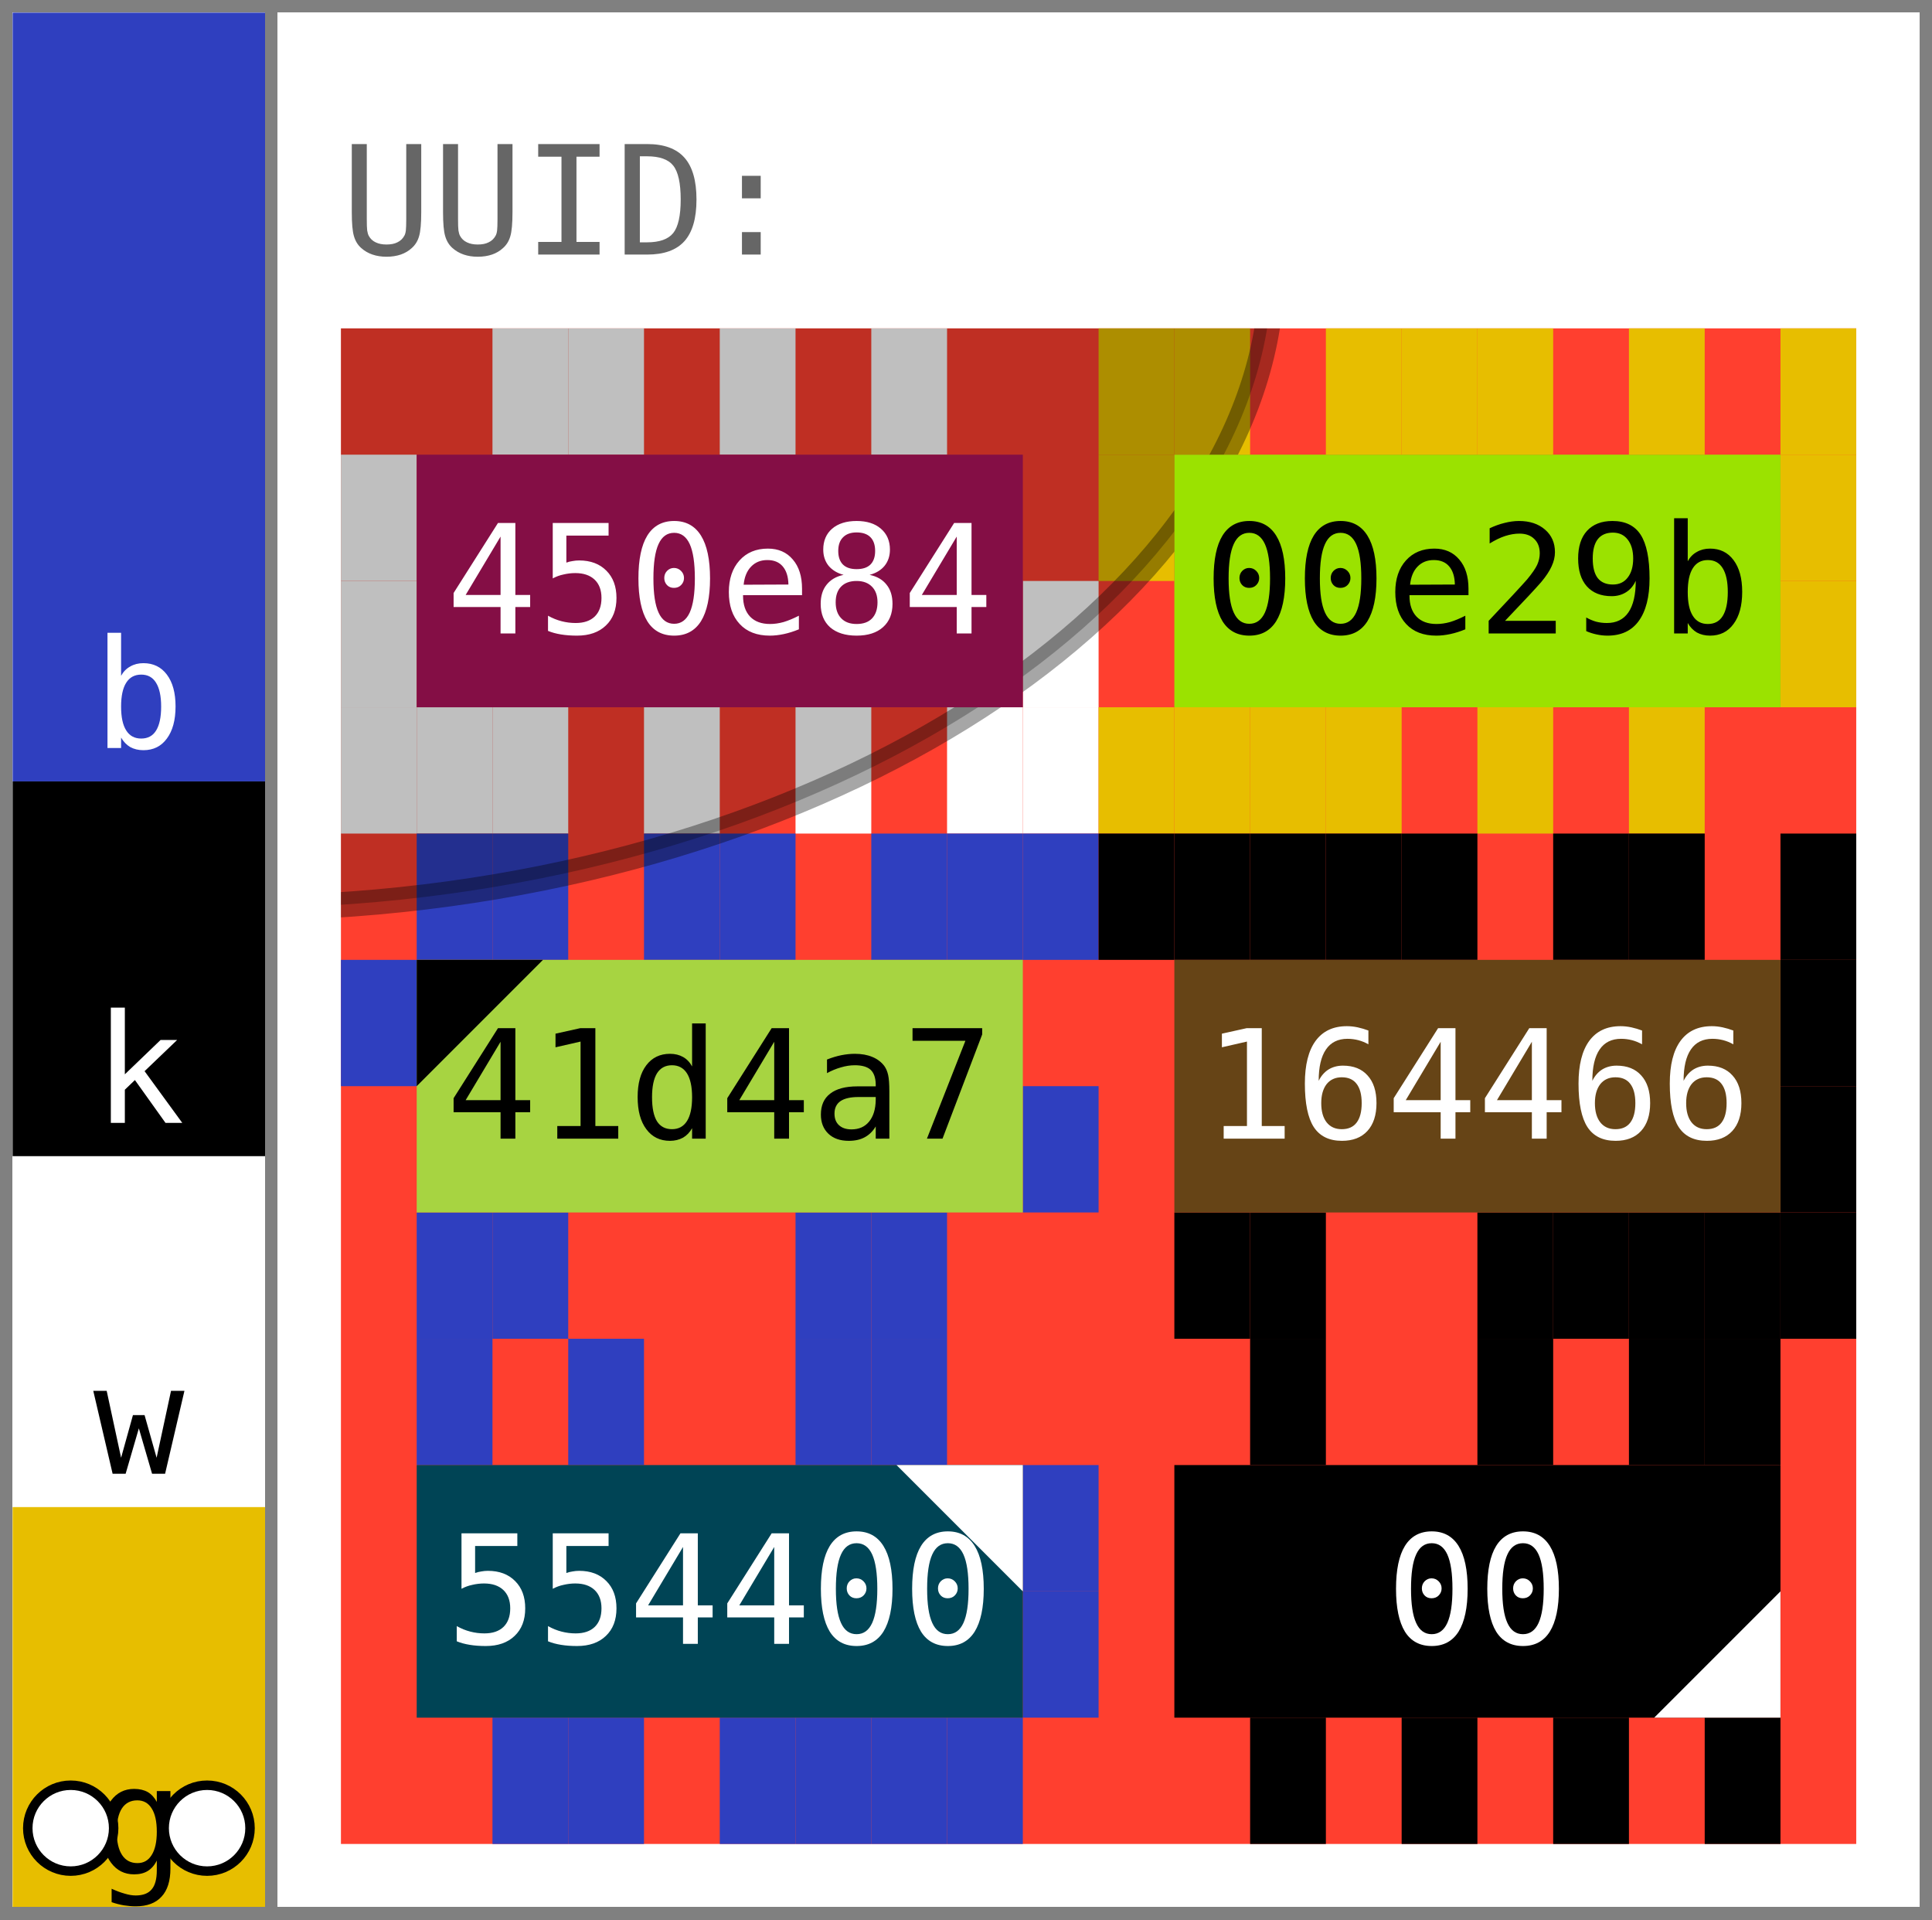
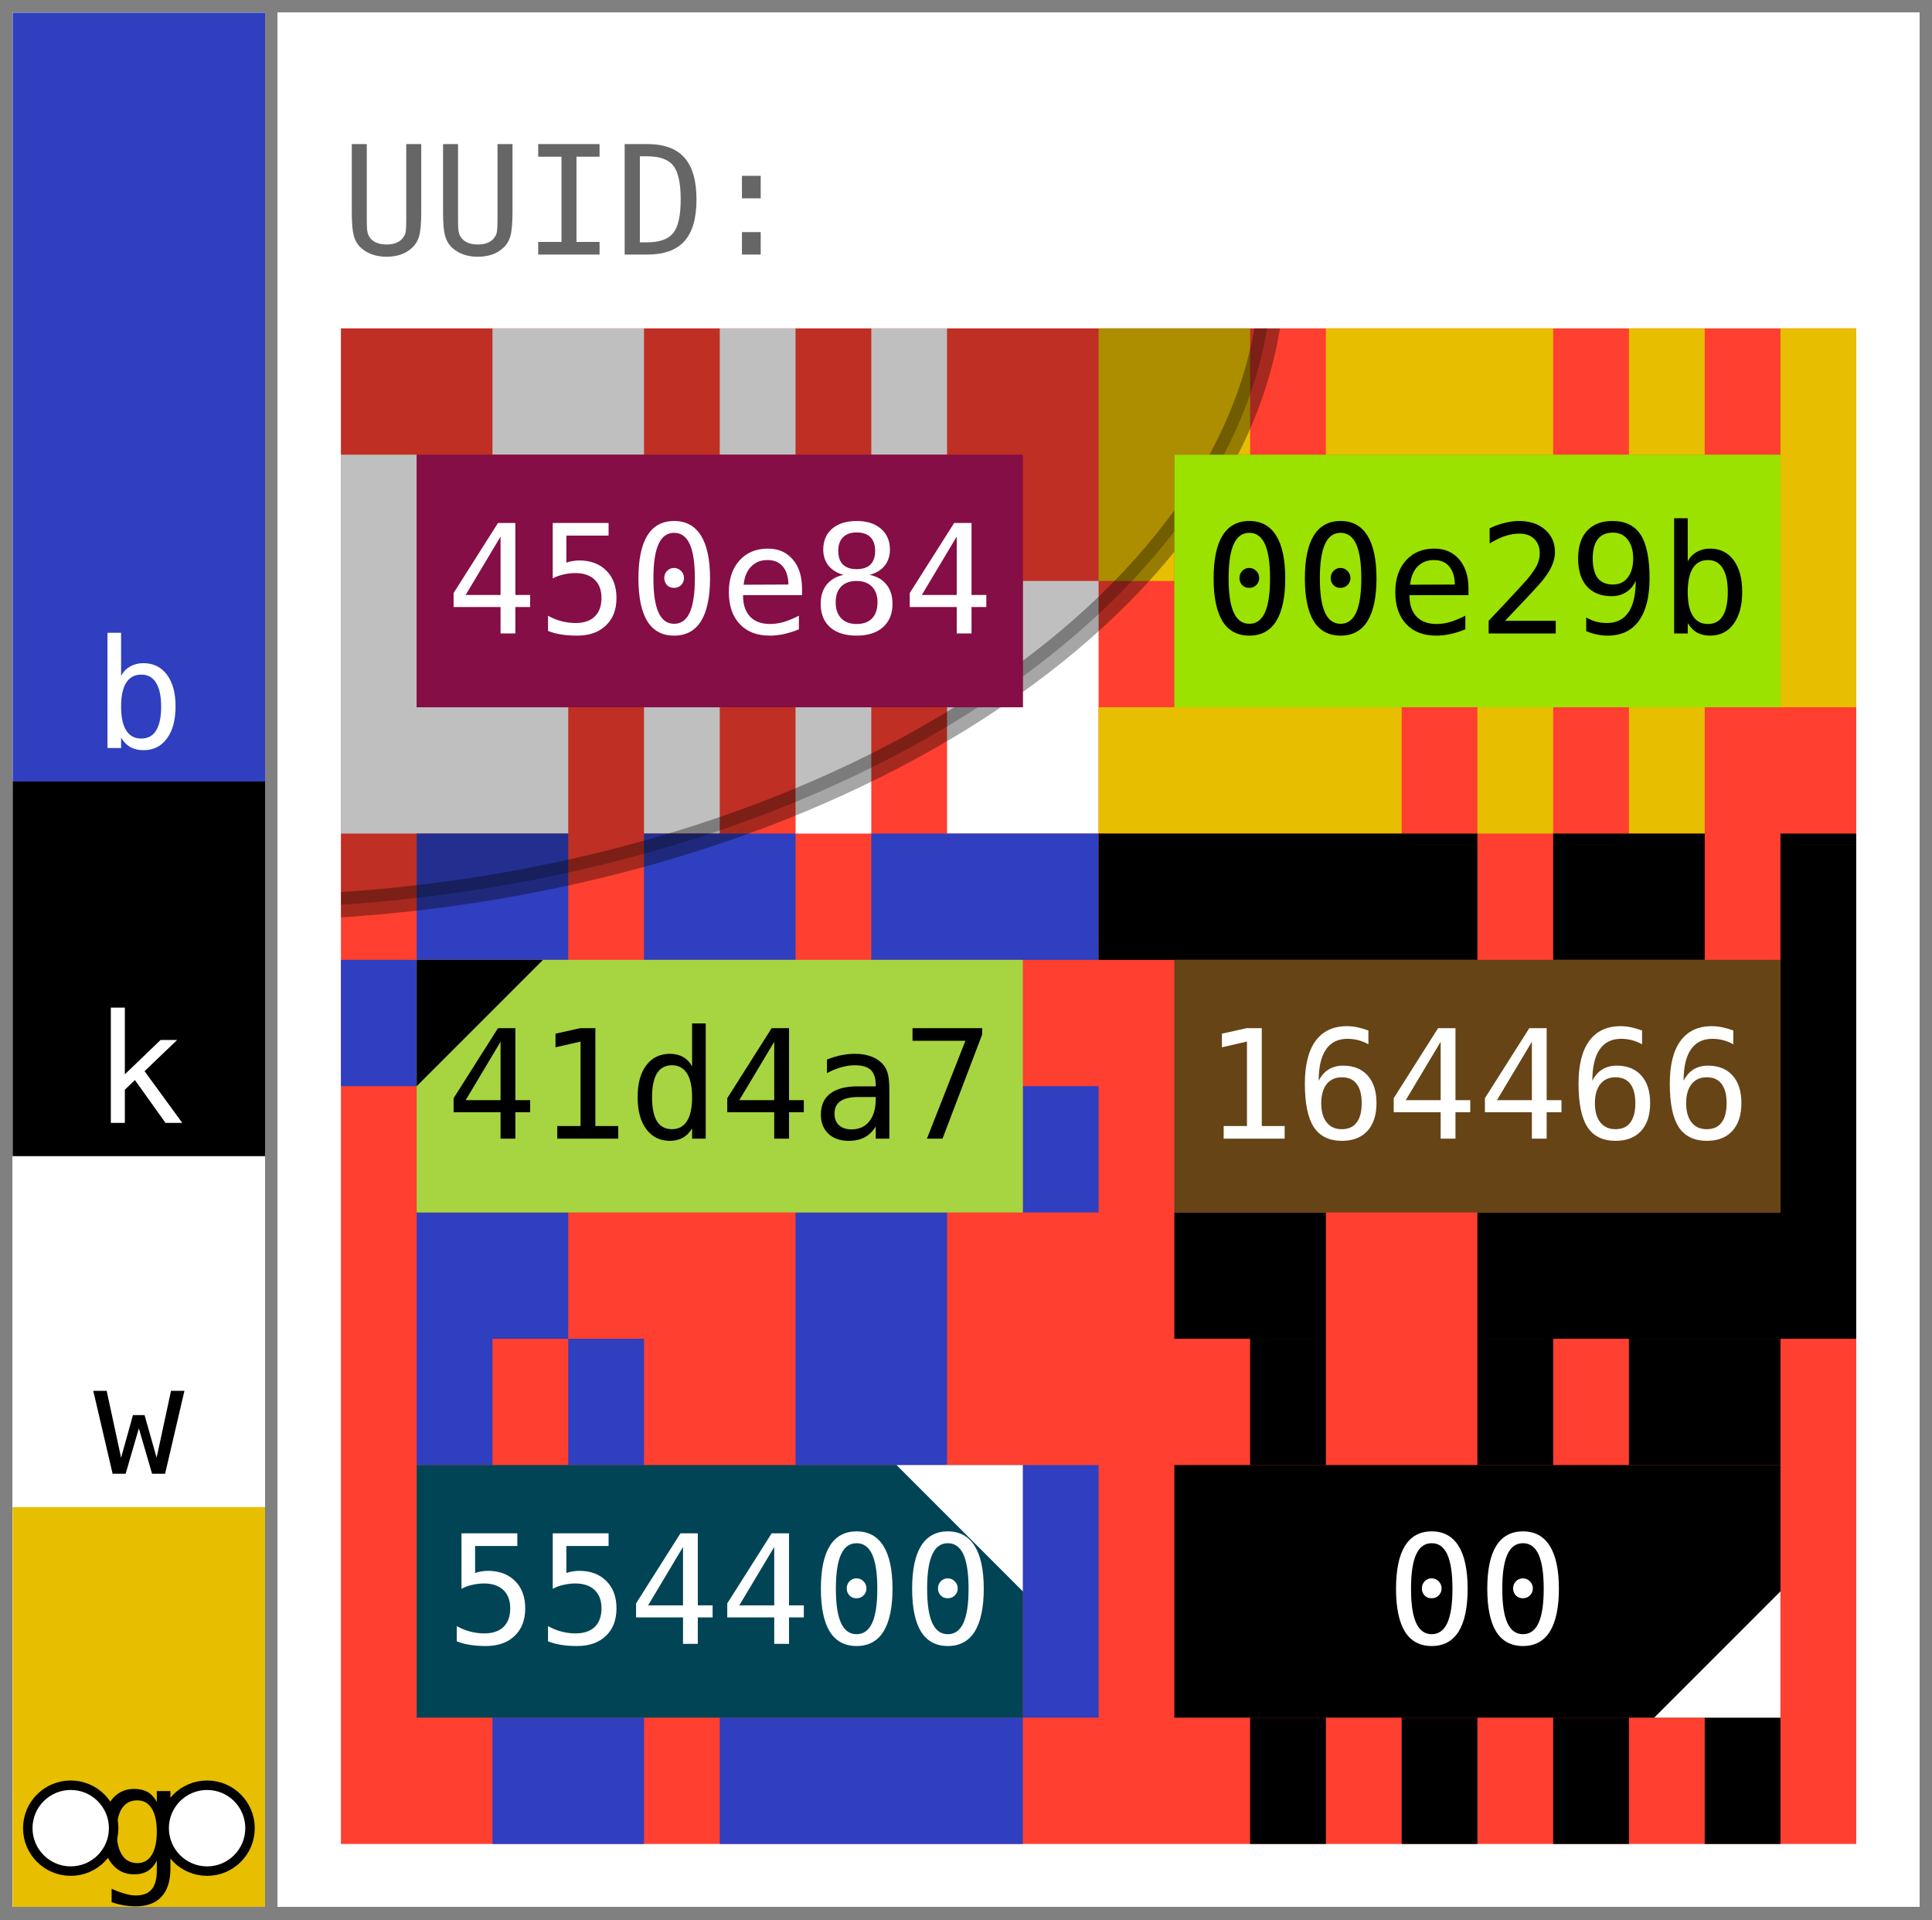
<svg xmlns="http://www.w3.org/2000/svg" width="153" height="152" viewBox="0 0 153 152" font-family="&quot;JetBrains Mono&quot;, &quot;Menlo&quot;, &quot;Consolas&quot;, &quot;DejaVu Sans Mono&quot;, &quot;Liberation Mono&quot;, &quot;Roboto Mono&quot;, &quot;Noto Sans Mono&quot;, monospace" data-entviz-version="v10" data-entviz-lib="0.10.0" data-input-bytes="36" data-cols="2" data-rows="3">
  <defs>
    <clipPath id="grid-clip-fab8acbd4ebb98cb-2x3">
      <rect x="27" y="26" width="120" height="120" />
    </clipPath>
  </defs>
  <rect x="0" y="0" width="153" height="152" fill="#ffffff" />
  <g data-channel="grid">
    <rect x="27" y="26" width="120" height="120" fill="#ff3f2f" />
    <g>
-       <rect x="39" y="26" width="6" height="10" fill="#ffffff" />
-       <rect x="45" y="26" width="6" height="10" fill="#ffffff" />
-       <rect x="57" y="26" width="6" height="10" fill="#ffffff" />
-       <rect x="69" y="26" width="6" height="10" fill="#ffffff" />
-       <rect x="81" y="46" width="6" height="10" fill="#ffffff" />
-       <rect x="81" y="56" width="6" height="10" fill="#ffffff" />
-       <rect x="75" y="56" width="6" height="10" fill="#ffffff" />
-       <rect x="63" y="56" width="6" height="10" fill="#ffffff" />
-       <rect x="51" y="56" width="6" height="10" fill="#ffffff" />
-       <rect x="39" y="56" width="6" height="10" fill="#ffffff" />
-       <rect x="33" y="56" width="6" height="10" fill="#ffffff" />
-       <rect x="27" y="56" width="6" height="10" fill="#ffffff" />
-       <rect x="27" y="46" width="6" height="10" fill="#ffffff" />
-       <rect x="27" y="36" width="6" height="10" fill="#ffffff" />
-       <rect x="87" y="26" width="6" height="10" fill="#e7be00" />
-       <rect x="93" y="26" width="6" height="10" fill="#e7be00" />
-       <rect x="105" y="26" width="6" height="10" fill="#e7be00" />
-       <rect x="111" y="26" width="6" height="10" fill="#e7be00" />
-       <rect x="117" y="26" width="6" height="10" fill="#e7be00" />
-       <rect x="129" y="26" width="6" height="10" fill="#e7be00" />
-       <rect x="141" y="26" width="6" height="10" fill="#e7be00" />
-       <rect x="141" y="36" width="6" height="10" fill="#e7be00" />
-       <rect x="141" y="46" width="6" height="10" fill="#e7be00" />
-       <rect x="129" y="56" width="6" height="10" fill="#e7be00" />
-       <rect x="117" y="56" width="6" height="10" fill="#e7be00" />
-       <rect x="105" y="56" width="6" height="10" fill="#e7be00" />
-       <rect x="99" y="56" width="6" height="10" fill="#e7be00" />
-       <rect x="93" y="56" width="6" height="10" fill="#e7be00" />
-       <rect x="87" y="56" width="6" height="10" fill="#e7be00" />
-       <rect x="87" y="36" width="6" height="10" fill="#e7be00" />
-       <rect x="33" y="66" width="6" height="10" fill="#2f3fbf" />
-       <rect x="39" y="66" width="6" height="10" fill="#2f3fbf" />
-       <rect x="51" y="66" width="6" height="10" fill="#2f3fbf" />
-       <rect x="57" y="66" width="6" height="10" fill="#2f3fbf" />
-       <rect x="69" y="66" width="6" height="10" fill="#2f3fbf" />
-       <rect x="75" y="66" width="6" height="10" fill="#2f3fbf" />
-       <rect x="81" y="66" width="6" height="10" fill="#2f3fbf" />
-       <rect x="81" y="86" width="6" height="10" fill="#2f3fbf" />
-       <rect x="69" y="96" width="6" height="10" fill="#2f3fbf" />
-       <rect x="63" y="96" width="6" height="10" fill="#2f3fbf" />
-       <rect x="39" y="96" width="6" height="10" fill="#2f3fbf" />
-       <rect x="33" y="96" width="6" height="10" fill="#2f3fbf" />
-       <rect x="27" y="76" width="6" height="10" fill="#2f3fbf" />
-       <rect x="87" y="66" width="6" height="10" fill="#000000" />
-       <rect x="93" y="66" width="6" height="10" fill="#000000" />
-       <rect x="99" y="66" width="6" height="10" fill="#000000" />
-       <rect x="105" y="66" width="6" height="10" fill="#000000" />
-       <rect x="111" y="66" width="6" height="10" fill="#000000" />
-       <rect x="123" y="66" width="6" height="10" fill="#000000" />
-       <rect x="129" y="66" width="6" height="10" fill="#000000" />
-       <rect x="141" y="66" width="6" height="10" fill="#000000" />
-       <rect x="141" y="76" width="6" height="10" fill="#000000" />
-       <rect x="141" y="86" width="6" height="10" fill="#000000" />
-       <rect x="141" y="96" width="6" height="10" fill="#000000" />
-       <rect x="135" y="96" width="6" height="10" fill="#000000" />
-       <rect x="129" y="96" width="6" height="10" fill="#000000" />
-       <rect x="123" y="96" width="6" height="10" fill="#000000" />
-       <rect x="117" y="96" width="6" height="10" fill="#000000" />
-       <rect x="99" y="96" width="6" height="10" fill="#000000" />
-       <rect x="93" y="96" width="6" height="10" fill="#000000" />
-       <rect x="33" y="106" width="6" height="10" fill="#2f3fbf" />
-       <rect x="45" y="106" width="6" height="10" fill="#2f3fbf" />
-       <rect x="63" y="106" width="6" height="10" fill="#2f3fbf" />
-       <rect x="69" y="106" width="6" height="10" fill="#2f3fbf" />
-       <rect x="81" y="116" width="6" height="10" fill="#2f3fbf" />
-       <rect x="81" y="126" width="6" height="10" fill="#2f3fbf" />
-       <rect x="75" y="136" width="6" height="10" fill="#2f3fbf" />
-       <rect x="69" y="136" width="6" height="10" fill="#2f3fbf" />
-       <rect x="63" y="136" width="6" height="10" fill="#2f3fbf" />
-       <rect x="57" y="136" width="6" height="10" fill="#2f3fbf" />
-       <rect x="45" y="136" width="6" height="10" fill="#2f3fbf" />
-       <rect x="39" y="136" width="6" height="10" fill="#2f3fbf" />
-       <rect x="99" y="106" width="6" height="10" fill="#000000" />
-       <rect x="117" y="106" width="6" height="10" fill="#000000" />
-       <rect x="129" y="106" width="6" height="10" fill="#000000" />
-       <rect x="135" y="106" width="6" height="10" fill="#000000" />
-       <rect x="135" y="136" width="6" height="10" fill="#000000" />
-       <rect x="123" y="136" width="6" height="10" fill="#000000" />
-       <rect x="111" y="136" width="6" height="10" fill="#000000" />
-       <rect x="99" y="136" width="6" height="10" fill="#000000" />
+       <path fill="#ffffff" d="M39 26h6v10h-6zM45 26h6v10h-6zM57 26h6v10h-6zM69 26h6v10h-6zM81 46h6v10h-6zM81 56h6v10h-6zM75 56h6v10h-6zM63 56h6v10h-6zM51 56h6v10h-6zM39 56h6v10h-6zM33 56h6v10h-6zM27 56h6v10h-6zM27 46h6v10h-6zM27 36h6v10h-6z" />
+       <path fill="#e7be00" d="M87 26h6v10h-6zM93 26h6v10h-6zM105 26h6v10h-6zM111 26h6v10h-6zM117 26h6v10h-6zM129 26h6v10h-6zM141 26h6v10h-6zM141 36h6v10h-6zM141 46h6v10h-6zM129 56h6v10h-6zM117 56h6v10h-6zM105 56h6v10h-6zM99 56h6v10h-6zM93 56h6v10h-6zM87 56h6v10h-6zM87 36h6v10h-6z" />
+       <path fill="#2f3fbf" d="M33 66h6v10h-6zM39 66h6v10h-6zM51 66h6v10h-6zM57 66h6v10h-6zM69 66h6v10h-6zM75 66h6v10h-6zM81 66h6v10h-6zM81 86h6v10h-6zM69 96h6v10h-6zM63 96h6v10h-6zM39 96h6v10h-6zM33 96h6v10h-6zM27 76h6v10h-6z" />
+       <path fill="#000000" d="M87 66h6v10h-6zM93 66h6v10h-6zM99 66h6v10h-6zM105 66h6v10h-6zM111 66h6v10h-6zM123 66h6v10h-6zM129 66h6v10h-6zM141 66h6v10h-6zM141 76h6v10h-6zM141 86h6v10h-6zM141 96h6v10h-6zM135 96h6v10h-6zM129 96h6v10h-6zM123 96h6v10h-6zM117 96h6v10h-6zM99 96h6v10h-6zM93 96h6v10h-6z" />
+       <path fill="#2f3fbf" d="M33 106h6v10h-6zM45 106h6v10h-6zM63 106h6v10h-6zM69 106h6v10h-6zM81 116h6v10h-6zM81 126h6v10h-6zM75 136h6v10h-6zM69 136h6v10h-6zM63 136h6v10h-6zM57 136h6v10h-6zM45 136h6v10h-6zM39 136h6v10h-6z" />
+       <path fill="#000000" d="M99 106h6v10h-6zM117 106h6v10h-6zM129 106h6v10h-6zM135 106h6v10h-6zM135 136h6v10h-6zM123 136h6v10h-6zM111 136h6v10h-6zM99 136h6v10h-6z" />
    </g>
    <g clip-path="url(#grid-clip-fab8acbd4ebb98cb-2x3)" data-channel="ellipse" data-ellipse-anchor-x="27" data-ellipse-anchor-y="26" data-ellipse-rx="45.481" data-ellipse-ry="73.992" data-ellipse-rotation-deg="84">
      <ellipse cx="27" cy="26" rx="45.481" ry="73.992" transform="rotate(84 27 26)" fill="#000000" stroke="#000000" fill-opacity="0.25" stroke-opacity="0.35" stroke-width="2" />
    </g>
    <g>
-       <g data-channel="cell" data-cell-index="0" data-cell-row="0" data-cell-col="0">
+       <g data-channel="cell" data-cell-index="0" data-cell-row="0" data-cell-col="0" data-surround-bits="0xfab8ac" data-edge-color="#ffffff">
        <rect x="33" y="36" width="48" height="20" fill="#840e45" />
        <text x="57" y="46" fill="#ffffff" font-size="12" text-anchor="middle" dominant-baseline="central">450e84</text>
      </g>
-       <g data-channel="cell" data-cell-index="1" data-cell-row="0" data-cell-col="1">
+       <g data-channel="cell" data-cell-index="1" data-cell-row="0" data-cell-col="1" data-surround-bits="0xbd4ebb" data-edge-color="#e7be00">
        <rect x="93" y="36" width="48" height="20" fill="#9be200" />
        <text x="117" y="46" fill="#000000" font-size="12" text-anchor="middle" dominant-baseline="central">00e29b</text>
      </g>
-       <g data-channel="cell" data-cell-index="2" data-cell-row="1" data-cell-col="0" data-cell-quartile="1">
+       <g data-channel="cell" data-cell-index="2" data-cell-row="1" data-cell-col="0" data-surround-bits="0x98cbb6" data-edge-color="#2f3fbf" data-cell-quartile="1">
        <rect x="33" y="76" width="48" height="20" fill="#a7d441" />
        <text x="57" y="86" fill="#000000" font-size="12" text-anchor="middle" dominant-baseline="central">41d4a7</text>
        <polygon points="33,76 43,76 33,86" fill="#000000" />
      </g>
-       <g data-channel="cell" data-cell-index="3" data-cell-row="1" data-cell-col="1">
+       <g data-channel="cell" data-cell-index="3" data-cell-row="1" data-cell-col="1" data-surround-bits="0x19fedf" data-edge-color="#000000">
        <rect x="93" y="76" width="48" height="20" fill="#664416" />
        <text x="117" y="86" fill="#ffffff" font-size="12" text-anchor="middle" dominant-baseline="central">164466</text>
      </g>
-       <g data-channel="cell" data-cell-index="4" data-cell-row="2" data-cell-col="0" data-cell-quartile="2">
+       <g data-channel="cell" data-cell-index="4" data-cell-row="2" data-cell-col="0" data-surround-bits="0xdecca" data-edge-color="#2f3fbf" data-cell-quartile="2">
        <rect x="33" y="116" width="48" height="20" fill="#004455" />
        <text x="57" y="126" fill="#ffffff" font-size="12" text-anchor="middle" dominant-baseline="central">554400</text>
        <polygon points="81,116 71,116 81,126" fill="#ffffff" />
      </g>
-       <g data-channel="cell" data-cell-index="5" data-cell-row="2" data-cell-col="1" data-cell-quartile="3">
+       <g data-channel="cell" data-cell-index="5" data-cell-row="2" data-cell-col="1" data-surround-bits="0xaa1a4" data-edge-color="#000000" data-cell-quartile="3">
        <rect x="93" y="116" width="48" height="20" fill="#000000" />
        <text x="117" y="126" fill="#ffffff" font-size="12" text-anchor="middle" dominant-baseline="central">00</text>
        <polygon points="141,136 141,126 131,136" fill="#ffffff" />
      </g>
    </g>
  </g>
  <g data-channel="color-bar" data-bar-slots="12" data-bar-marker-left="11" data-bar-marker-right="11">
    <g data-color-bar-rank="0" data-color-bar-band="B">
      <rect x="1" y="1" width="20" height="60.87" fill="#2f3fbf" />
      <text x="11" y="59.23" fill="#ffffff" font-size="12" text-anchor="middle" data-color-bar-letter="true">b</text>
    </g>
    <g data-color-bar-rank="1" data-color-bar-band="K">
      <rect x="1" y="61.87" width="20" height="29.678" fill="#000000" />
      <text x="11" y="88.908" fill="#ffffff" font-size="12" text-anchor="middle" data-color-bar-letter="true">k</text>
    </g>
    <g data-color-bar-rank="2" data-color-bar-band="W">
      <rect x="1" y="91.548" width="20" height="27.779" fill="#ffffff" />
      <text x="11" y="116.688" fill="#000000" font-size="12" text-anchor="middle" data-color-bar-letter="true">w</text>
    </g>
    <g data-color-bar-rank="3" data-color-bar-band="G">
      <rect x="1" y="119.328" width="20" height="31.672" fill="#e7be00" />
      <text x="11" y="148.36" fill="#000000" font-size="12" text-anchor="middle" data-color-bar-letter="true">g</text>
    </g>
    <circle cx="5.6" cy="144.75" r="3.4" fill="#ffffff" stroke="#000000" stroke-width="0.75" data-bar-marker="left" />
    <circle cx="16.4" cy="144.75" r="3.4" fill="#ffffff" stroke="#000000" stroke-width="0.75" data-bar-marker="right" />
  </g>
  <g data-channel="label-top">
    <text x="27" y="16" fill="#666666" font-size="12" dominant-baseline="central">UUID:</text>
  </g>
  <line x1="0" y1="0.5" x2="153" y2="0.5" stroke="#808080" stroke-width="1" shape-rendering="crispEdges" />
  <line x1="152.5" y1="0" x2="152.5" y2="152" stroke="#808080" stroke-width="1" shape-rendering="crispEdges" />
  <line x1="0" y1="151.5" x2="153" y2="151.5" stroke="#808080" stroke-width="1" shape-rendering="crispEdges" />
  <line x1="0.5" y1="0" x2="0.5" y2="152" stroke="#808080" stroke-width="1" shape-rendering="crispEdges" />
  <line x1="21.5" y1="0" x2="21.5" y2="152" stroke="#808080" stroke-width="1" shape-rendering="crispEdges" />
</svg>
